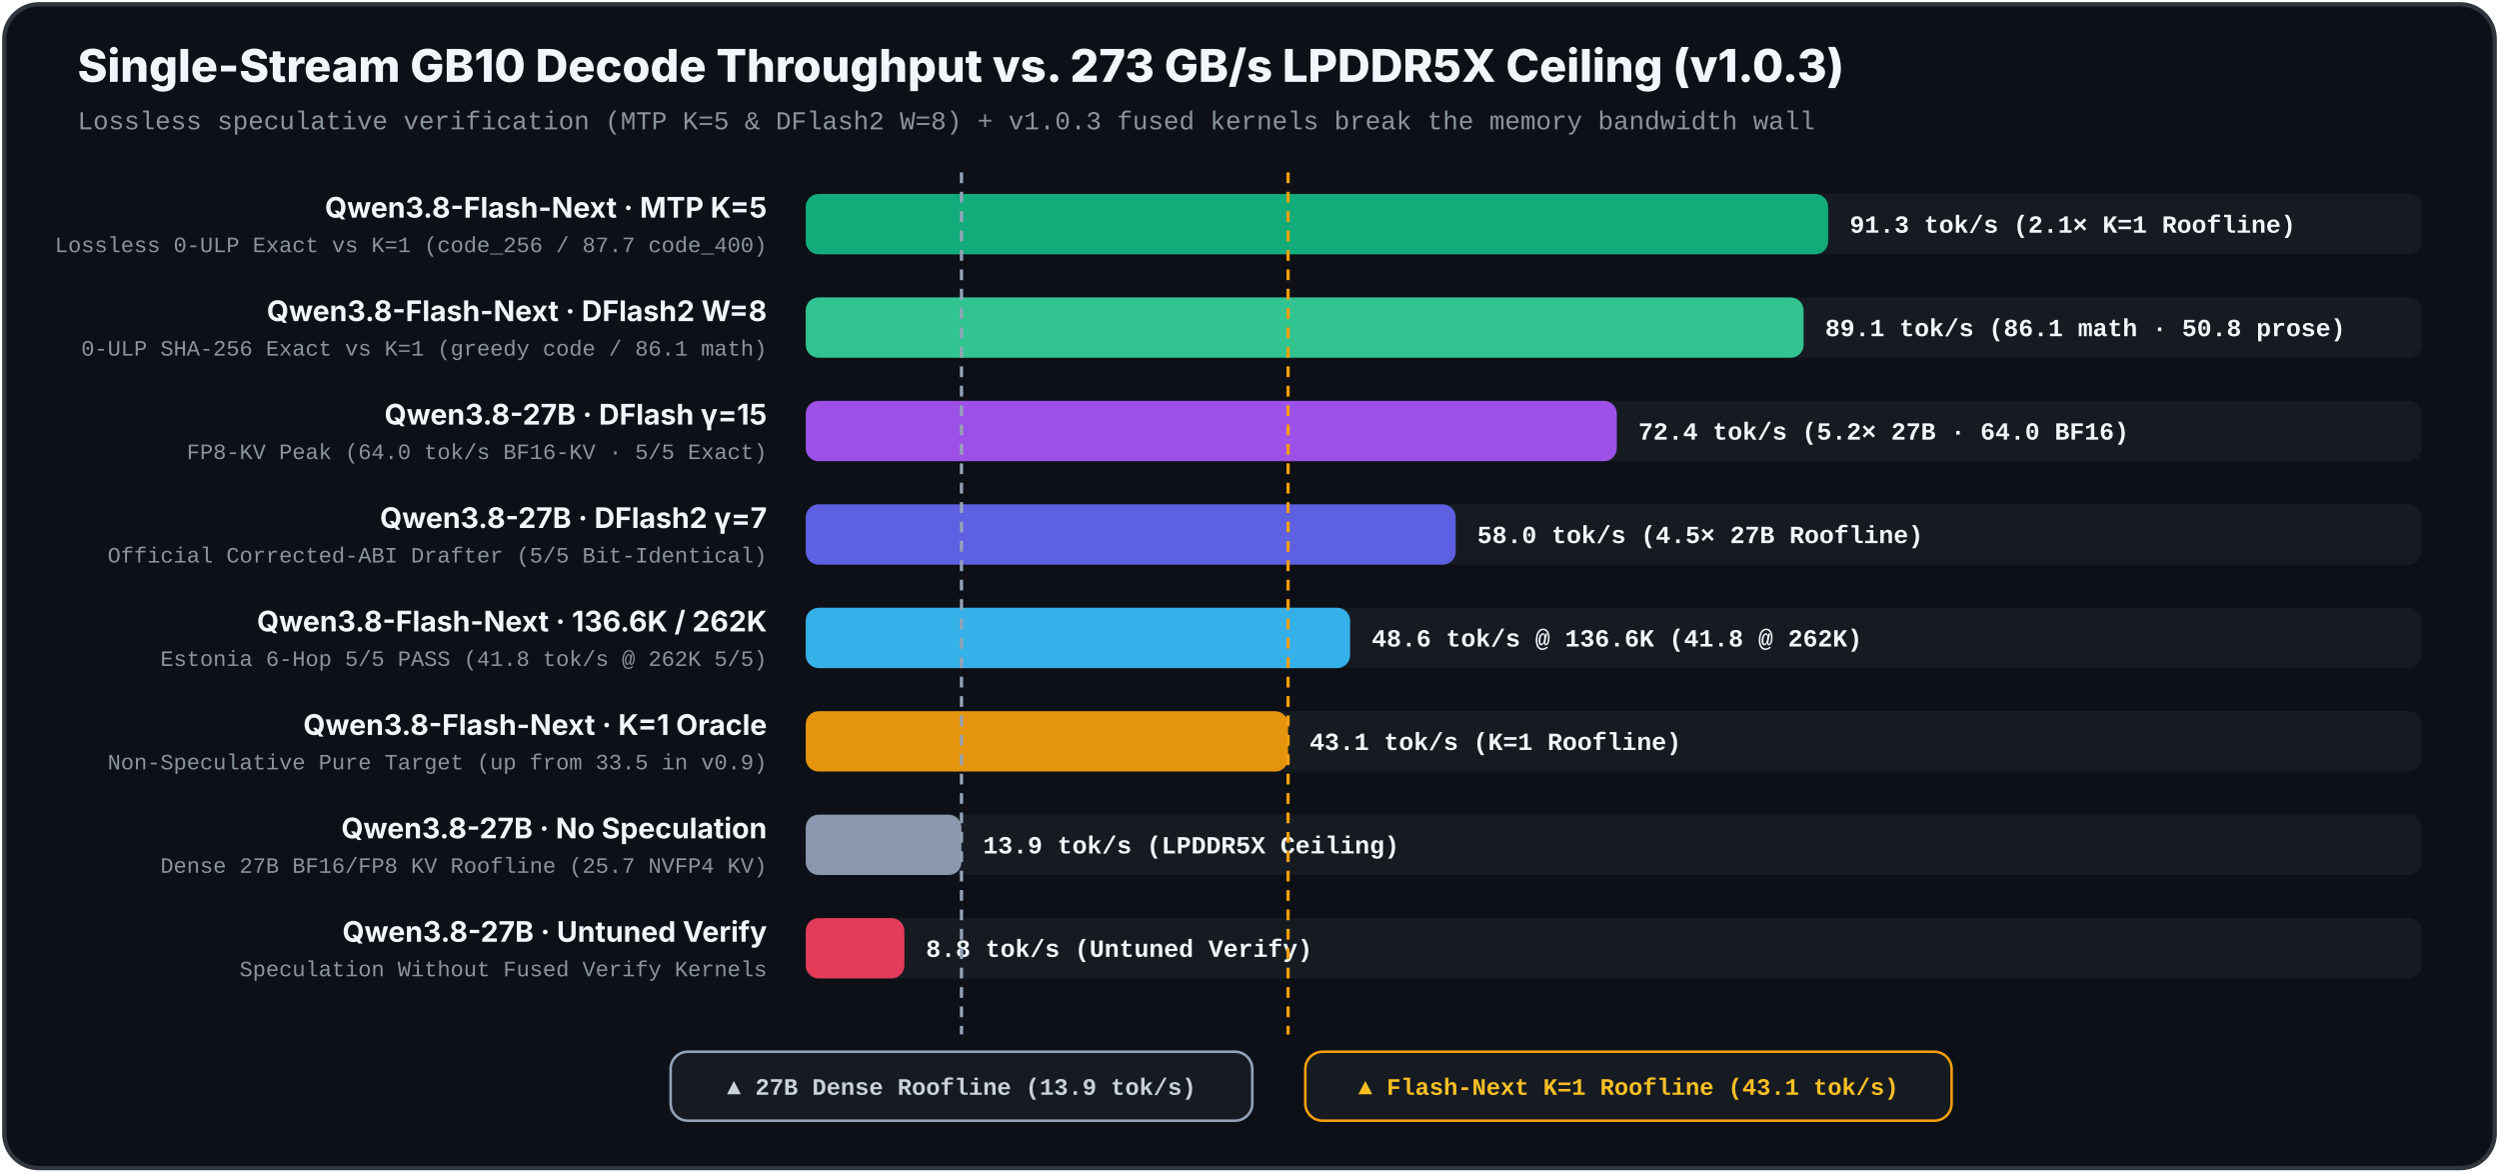
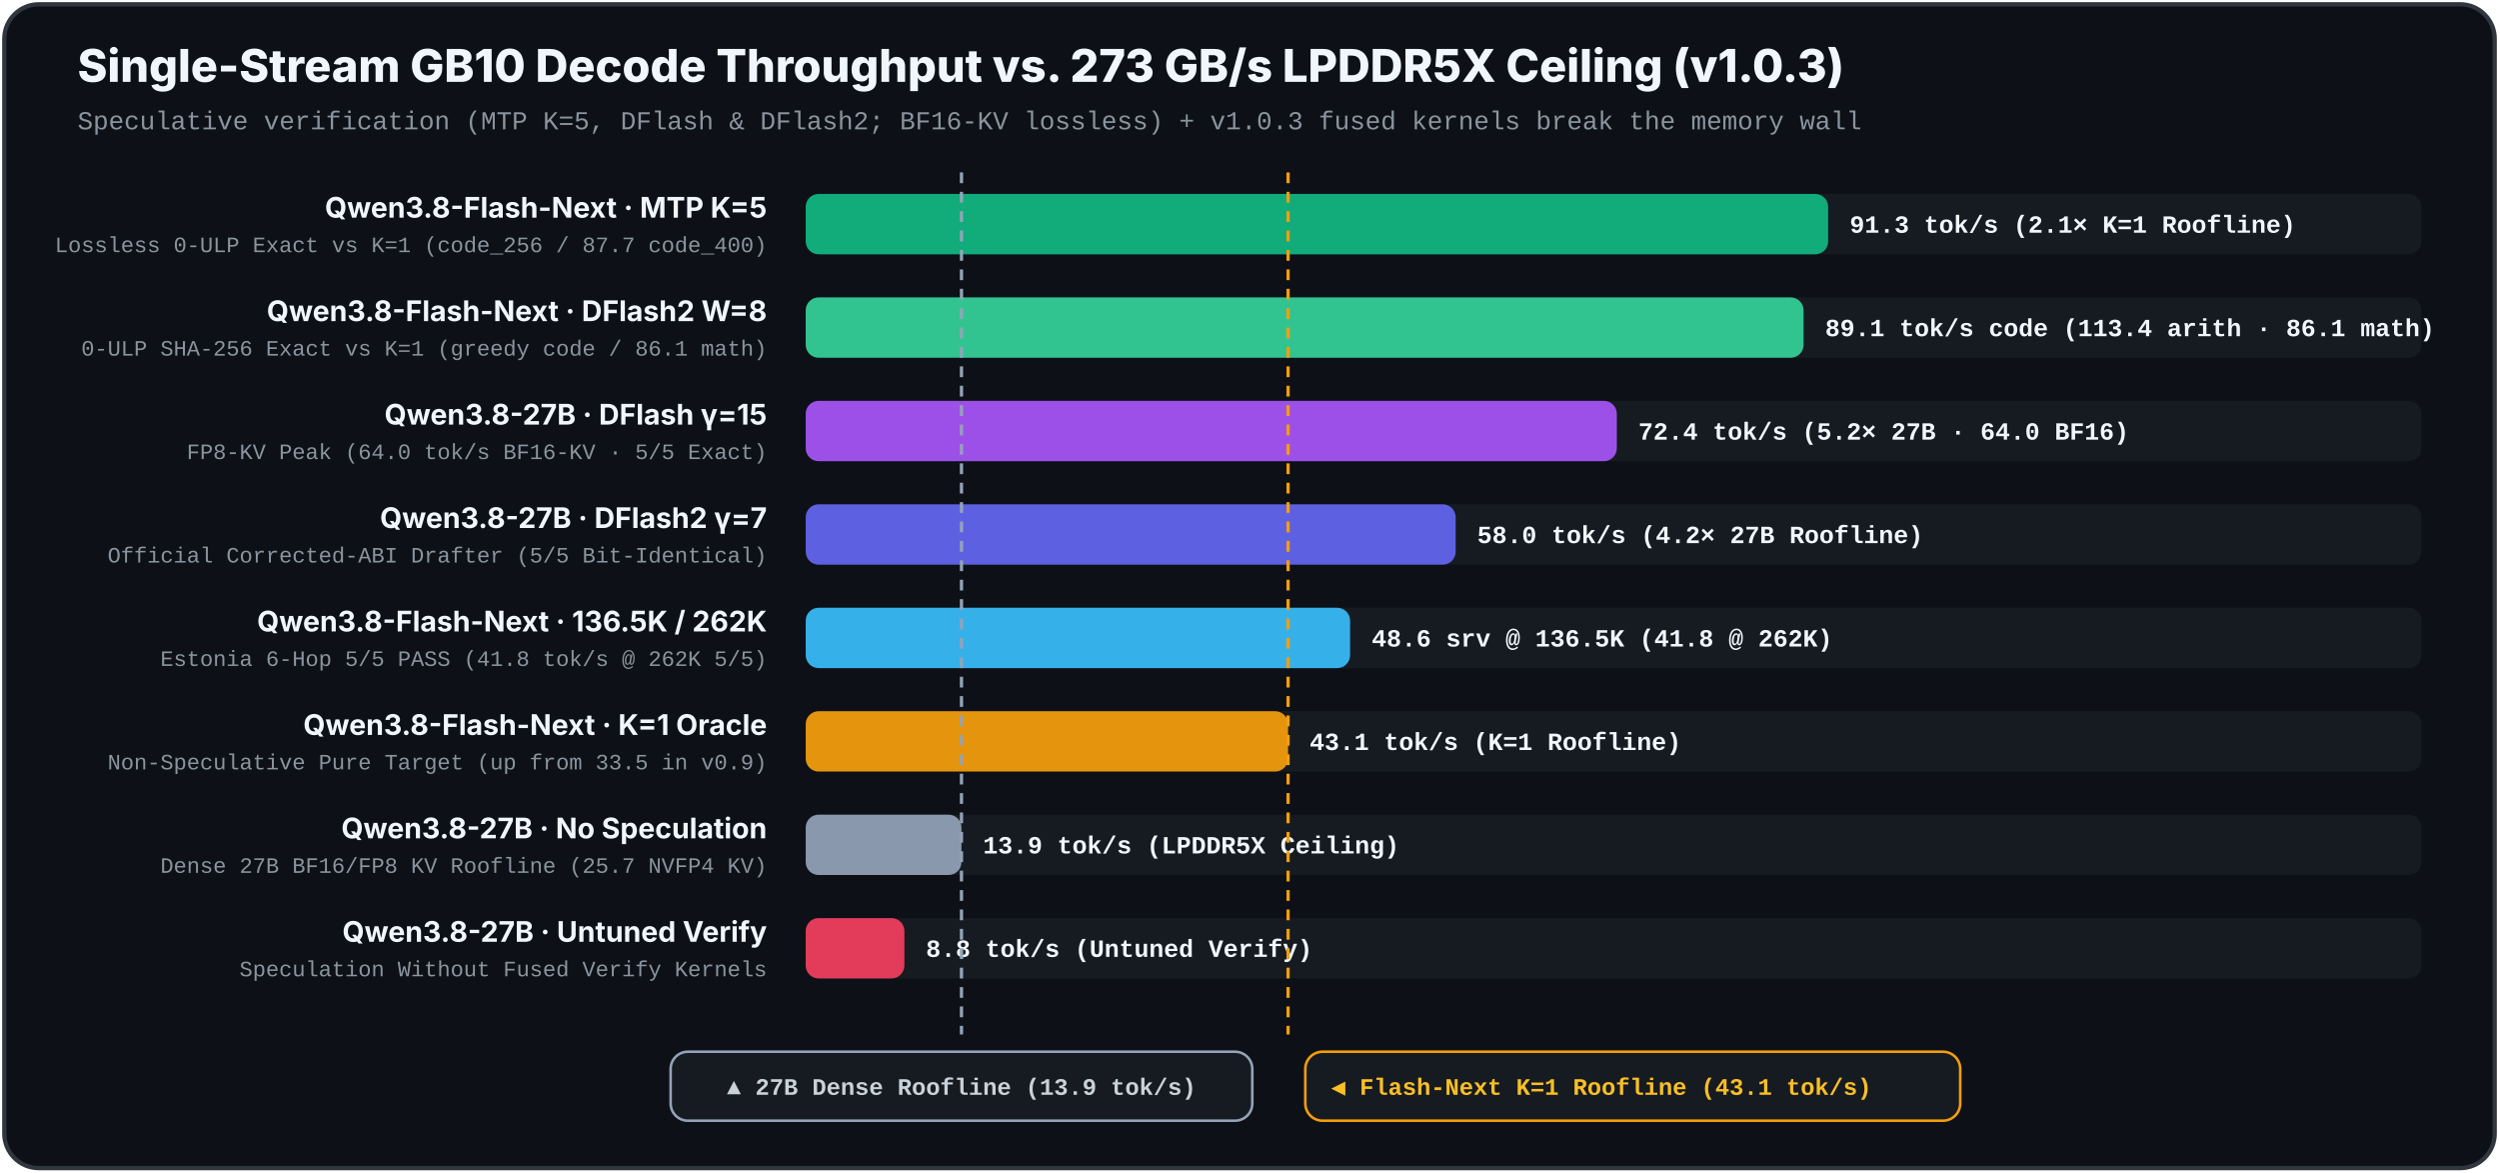
<svg xmlns="http://www.w3.org/2000/svg" viewBox="0 0 1160 544" width="1160" height="544">
  <rect x="2" y="2" width="1156" height="540" rx="16" fill="#0d1117" stroke="#30363d" stroke-width="2" />
  <text x="36" y="38" font-family="'Inter', -apple-system, BlinkMacSystemFont, 'Segoe UI', Roboto, Helvetica, Arial, sans-serif" font-size="21" font-weight="800" fill="#F0F6FC">Single-Stream GB10 Decode Throughput vs. 273 GB/s LPDDR5X Ceiling (v1.0.3)</text>
-   <text x="36" y="60" font-family="'JetBrains Mono', 'Fira Code', 'SFMono-Regular', Consolas, 'Liberation Mono', Menlo, monospace" font-size="12" fill="#8B949E">Lossless speculative verification (MTP K=5 &amp; DFlash2 W=8) + v1.0.3 fused kernels break the memory bandwidth wall</text>
+   <text x="36" y="60" font-family="'JetBrains Mono', 'Fira Code', 'SFMono-Regular', Consolas, 'Liberation Mono', Menlo, monospace" font-size="12" fill="#8B949E">Speculative verification (MTP K=5, DFlash &amp; DFlash2; BF16-KV lossless) + v1.0.3 fused kernels break the memory wall</text>
  <g transform="translate(0, 86)">
    <text x="356" y="15" font-family="'Inter', -apple-system, BlinkMacSystemFont, 'Segoe UI', Roboto, Helvetica, Arial, sans-serif" font-size="13.2" font-weight="700" fill="#F0F6FC" text-anchor="end">Qwen3.8-Flash-Next · MTP K=5</text>
    <text x="356" y="31" font-family="'JetBrains Mono', 'Fira Code', 'SFMono-Regular', Consolas, 'Liberation Mono', Menlo, monospace" font-size="10.2" fill="#8B949E" text-anchor="end">Lossless 0-ULP Exact vs K=1 (code_256 / 87.7 code_400)</text>
    <rect x="374" y="4" width="750" height="28" rx="6" fill="#161b22" />
    <rect x="374" y="4" width="474.6" height="28" rx="6" fill="#10B981" opacity="0.92" />
    <text x="858.6" y="22" font-family="'JetBrains Mono', 'Fira Code', 'SFMono-Regular', Consolas, 'Liberation Mono', Menlo, monospace" font-size="11.5" font-weight="700" fill="#F0F6FC">91.3 tok/s (2.1× K=1 Roofline)</text>
  </g>
  <g transform="translate(0, 134)">
    <text x="356" y="15" font-family="'Inter', -apple-system, BlinkMacSystemFont, 'Segoe UI', Roboto, Helvetica, Arial, sans-serif" font-size="13.2" font-weight="700" fill="#F0F6FC" text-anchor="end">Qwen3.8-Flash-Next · DFlash2 W=8</text>
    <text x="356" y="31" font-family="'JetBrains Mono', 'Fira Code', 'SFMono-Regular', Consolas, 'Liberation Mono', Menlo, monospace" font-size="10.2" fill="#8B949E" text-anchor="end">0-ULP SHA-256 Exact vs K=1 (greedy code / 86.1 math)</text>
    <rect x="374" y="4" width="750" height="28" rx="6" fill="#161b22" />
    <rect x="374" y="4" width="463.2" height="28" rx="6" fill="#34D399" opacity="0.92" />
-     <text x="847.2" y="22" font-family="'JetBrains Mono', 'Fira Code', 'SFMono-Regular', Consolas, 'Liberation Mono', Menlo, monospace" font-size="11.5" font-weight="700" fill="#F0F6FC">89.1 tok/s (86.1 math · 50.8 prose)</text>
+     <text x="847.2" y="22" font-family="'JetBrains Mono', 'Fira Code', 'SFMono-Regular', Consolas, 'Liberation Mono', Menlo, monospace" font-size="11.5" font-weight="700" fill="#F0F6FC">89.1 tok/s code (113.4 arith · 86.1 math)</text>
  </g>
  <g transform="translate(0, 182)">
    <text x="356" y="15" font-family="'Inter', -apple-system, BlinkMacSystemFont, 'Segoe UI', Roboto, Helvetica, Arial, sans-serif" font-size="13.2" font-weight="700" fill="#F0F6FC" text-anchor="end">Qwen3.8-27B · DFlash γ=15</text>
    <text x="356" y="31" font-family="'JetBrains Mono', 'Fira Code', 'SFMono-Regular', Consolas, 'Liberation Mono', Menlo, monospace" font-size="10.2" fill="#8B949E" text-anchor="end">FP8-KV Peak (64.0 tok/s BF16-KV · 5/5 Exact)</text>
    <rect x="374" y="4" width="750" height="28" rx="6" fill="#161b22" />
    <rect x="374" y="4" width="376.5" height="28" rx="6" fill="#A855F7" opacity="0.92" />
    <text x="760.5" y="22" font-family="'JetBrains Mono', 'Fira Code', 'SFMono-Regular', Consolas, 'Liberation Mono', Menlo, monospace" font-size="11.5" font-weight="700" fill="#F0F6FC">72.4 tok/s (5.2× 27B · 64.0 BF16)</text>
  </g>
  <g transform="translate(0, 230)">
    <text x="356" y="15" font-family="'Inter', -apple-system, BlinkMacSystemFont, 'Segoe UI', Roboto, Helvetica, Arial, sans-serif" font-size="13.2" font-weight="700" fill="#F0F6FC" text-anchor="end">Qwen3.8-27B · DFlash2 γ=7</text>
    <text x="356" y="31" font-family="'JetBrains Mono', 'Fira Code', 'SFMono-Regular', Consolas, 'Liberation Mono', Menlo, monospace" font-size="10.2" fill="#8B949E" text-anchor="end">Official Corrected-ABI Drafter (5/5 Bit-Identical)</text>
    <rect x="374" y="4" width="750" height="28" rx="6" fill="#161b22" />
    <rect x="374" y="4" width="301.7" height="28" rx="6" fill="#6366F1" opacity="0.92" />
-     <text x="685.7" y="22" font-family="'JetBrains Mono', 'Fira Code', 'SFMono-Regular', Consolas, 'Liberation Mono', Menlo, monospace" font-size="11.5" font-weight="700" fill="#F0F6FC">58.0 tok/s (4.5× 27B Roofline)</text>
+     <text x="685.7" y="22" font-family="'JetBrains Mono', 'Fira Code', 'SFMono-Regular', Consolas, 'Liberation Mono', Menlo, monospace" font-size="11.5" font-weight="700" fill="#F0F6FC">58.0 tok/s (4.2× 27B Roofline)</text>
  </g>
  <g transform="translate(0, 278)">
-     <text x="356" y="15" font-family="'Inter', -apple-system, BlinkMacSystemFont, 'Segoe UI', Roboto, Helvetica, Arial, sans-serif" font-size="13.2" font-weight="700" fill="#F0F6FC" text-anchor="end">Qwen3.8-Flash-Next · 136.6K / 262K</text>
+     <text x="356" y="15" font-family="'Inter', -apple-system, BlinkMacSystemFont, 'Segoe UI', Roboto, Helvetica, Arial, sans-serif" font-size="13.2" font-weight="700" fill="#F0F6FC" text-anchor="end">Qwen3.8-Flash-Next · 136.5K / 262K</text>
    <text x="356" y="31" font-family="'JetBrains Mono', 'Fira Code', 'SFMono-Regular', Consolas, 'Liberation Mono', Menlo, monospace" font-size="10.2" fill="#8B949E" text-anchor="end">Estonia 6-Hop 5/5 PASS (41.8 tok/s @ 262K 5/5)</text>
    <rect x="374" y="4" width="750" height="28" rx="6" fill="#161b22" />
    <rect x="374" y="4" width="252.7" height="28" rx="6" fill="#38BDF8" opacity="0.92" />
-     <text x="636.7" y="22" font-family="'JetBrains Mono', 'Fira Code', 'SFMono-Regular', Consolas, 'Liberation Mono', Menlo, monospace" font-size="11.5" font-weight="700" fill="#F0F6FC">48.6 tok/s @ 136.6K (41.8 @ 262K)</text>
+     <text x="636.7" y="22" font-family="'JetBrains Mono', 'Fira Code', 'SFMono-Regular', Consolas, 'Liberation Mono', Menlo, monospace" font-size="11.5" font-weight="700" fill="#F0F6FC">48.6 srv @ 136.5K (41.8 @ 262K)</text>
  </g>
  <g transform="translate(0, 326)">
    <text x="356" y="15" font-family="'Inter', -apple-system, BlinkMacSystemFont, 'Segoe UI', Roboto, Helvetica, Arial, sans-serif" font-size="13.2" font-weight="700" fill="#F0F6FC" text-anchor="end">Qwen3.8-Flash-Next · K=1 Oracle</text>
    <text x="356" y="31" font-family="'JetBrains Mono', 'Fira Code', 'SFMono-Regular', Consolas, 'Liberation Mono', Menlo, monospace" font-size="10.2" fill="#8B949E" text-anchor="end">Non-Speculative Pure Target (up from 33.5 in v0.9)</text>
    <rect x="374" y="4" width="750" height="28" rx="6" fill="#161b22" />
    <rect x="374" y="4" width="223.9" height="28" rx="6" fill="#F59E0B" opacity="0.92" />
    <text x="607.9" y="22" font-family="'JetBrains Mono', 'Fira Code', 'SFMono-Regular', Consolas, 'Liberation Mono', Menlo, monospace" font-size="11.5" font-weight="700" fill="#F0F6FC">43.1 tok/s (K=1 Roofline)</text>
  </g>
  <g transform="translate(0, 374)">
    <text x="356" y="15" font-family="'Inter', -apple-system, BlinkMacSystemFont, 'Segoe UI', Roboto, Helvetica, Arial, sans-serif" font-size="13.2" font-weight="700" fill="#F0F6FC" text-anchor="end">Qwen3.8-27B · No Speculation</text>
    <text x="356" y="31" font-family="'JetBrains Mono', 'Fira Code', 'SFMono-Regular', Consolas, 'Liberation Mono', Menlo, monospace" font-size="10.2" fill="#8B949E" text-anchor="end">Dense 27B BF16/FP8 KV Roofline (25.7 NVFP4 KV)</text>
    <rect x="374" y="4" width="750" height="28" rx="6" fill="#161b22" />
    <rect x="374" y="4" width="72.3" height="28" rx="6" fill="#94A3B8" opacity="0.92" />
    <text x="456.3" y="22" font-family="'JetBrains Mono', 'Fira Code', 'SFMono-Regular', Consolas, 'Liberation Mono', Menlo, monospace" font-size="11.5" font-weight="700" fill="#F0F6FC">13.9 tok/s (LPDDR5X Ceiling)</text>
  </g>
  <g transform="translate(0, 422)">
    <text x="356" y="15" font-family="'Inter', -apple-system, BlinkMacSystemFont, 'Segoe UI', Roboto, Helvetica, Arial, sans-serif" font-size="13.2" font-weight="700" fill="#F0F6FC" text-anchor="end">Qwen3.8-27B · Untuned Verify</text>
    <text x="356" y="31" font-family="'JetBrains Mono', 'Fira Code', 'SFMono-Regular', Consolas, 'Liberation Mono', Menlo, monospace" font-size="10.2" fill="#8B949E" text-anchor="end">Speculation Without Fused Verify Kernels</text>
    <rect x="374" y="4" width="750" height="28" rx="6" fill="#161b22" />
    <rect x="374" y="4" width="45.8" height="28" rx="6" fill="#F43F5E" opacity="0.92" />
    <text x="429.8" y="22" font-family="'JetBrains Mono', 'Fira Code', 'SFMono-Regular', Consolas, 'Liberation Mono', Menlo, monospace" font-size="11.5" font-weight="700" fill="#F0F6FC">8.8 tok/s (Untuned Verify)</text>
  </g>
  <line x1="446.3" y1="80" x2="446.3" y2="480" stroke="#94A3B8" stroke-width="1.5" stroke-dasharray="5 4" />
  <line x1="597.9" y1="80" x2="597.9" y2="480" stroke="#F59E0B" stroke-width="1.5" stroke-dasharray="5 4" />
  <rect x="311.3" y="488" width="270" height="32" rx="8" fill="#161b22" stroke="#94A3B8" stroke-width="1.2" />
  <text x="446.3" y="508" font-family="'JetBrains Mono', 'Fira Code', 'SFMono-Regular', Consolas, 'Liberation Mono', Menlo, monospace" font-size="11" font-weight="700" fill="#C9D1D9" text-anchor="middle">▲ 27B Dense Roofline (13.9 tok/s)</text>
-   <rect x="605.9" y="488" width="300" height="32" rx="8" fill="#161b22" stroke="#F59E0B" stroke-width="1.2" />
-   <text x="755.9" y="508" font-family="'JetBrains Mono', 'Fira Code', 'SFMono-Regular', Consolas, 'Liberation Mono', Menlo, monospace" font-size="11" font-weight="700" fill="#FBBF24" text-anchor="middle">▲ Flash-Next K=1 Roofline (43.1 tok/s)</text>
+   <rect x="605.9" y="488" width="304" height="32" rx="8" fill="#161b22" stroke="#F59E0B" stroke-width="1.2" />
+   <text x="617.9" y="508" font-family="'JetBrains Mono', 'Fira Code', 'SFMono-Regular', Consolas, 'Liberation Mono', Menlo, monospace" font-size="11" font-weight="700" fill="#FBBF24">◀ Flash-Next K=1 Roofline (43.1 tok/s)</text>
</svg>
